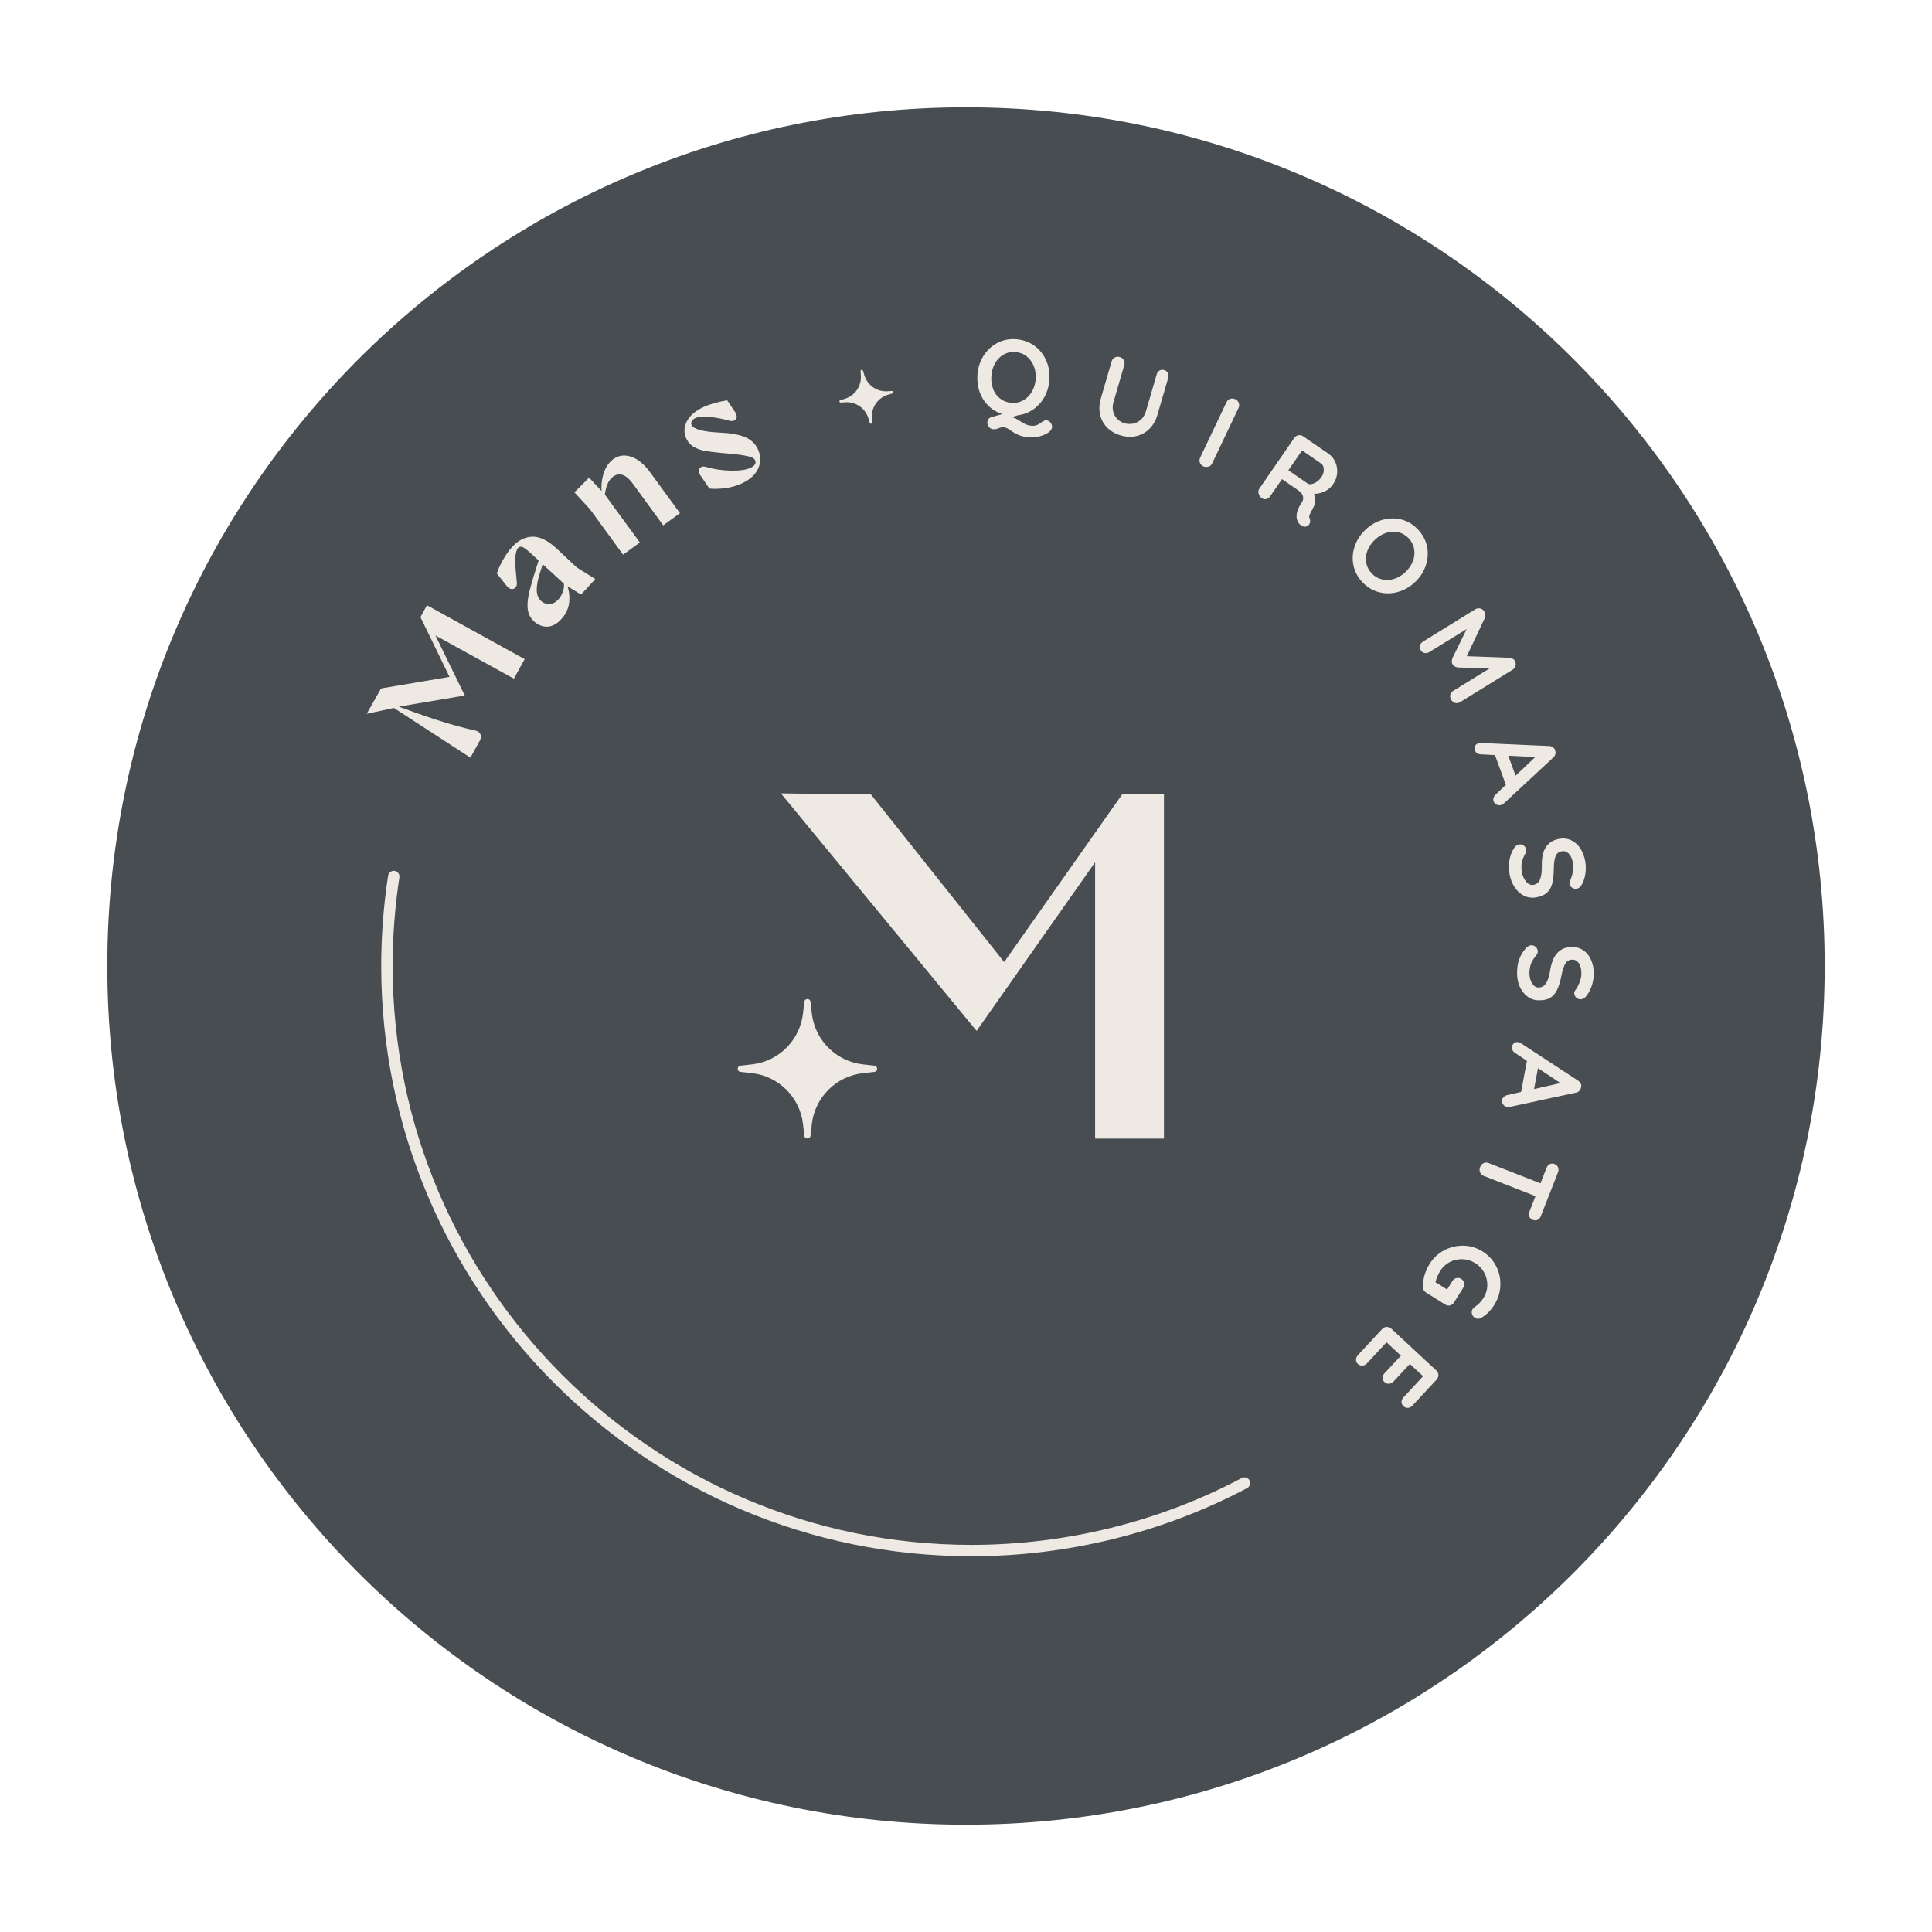
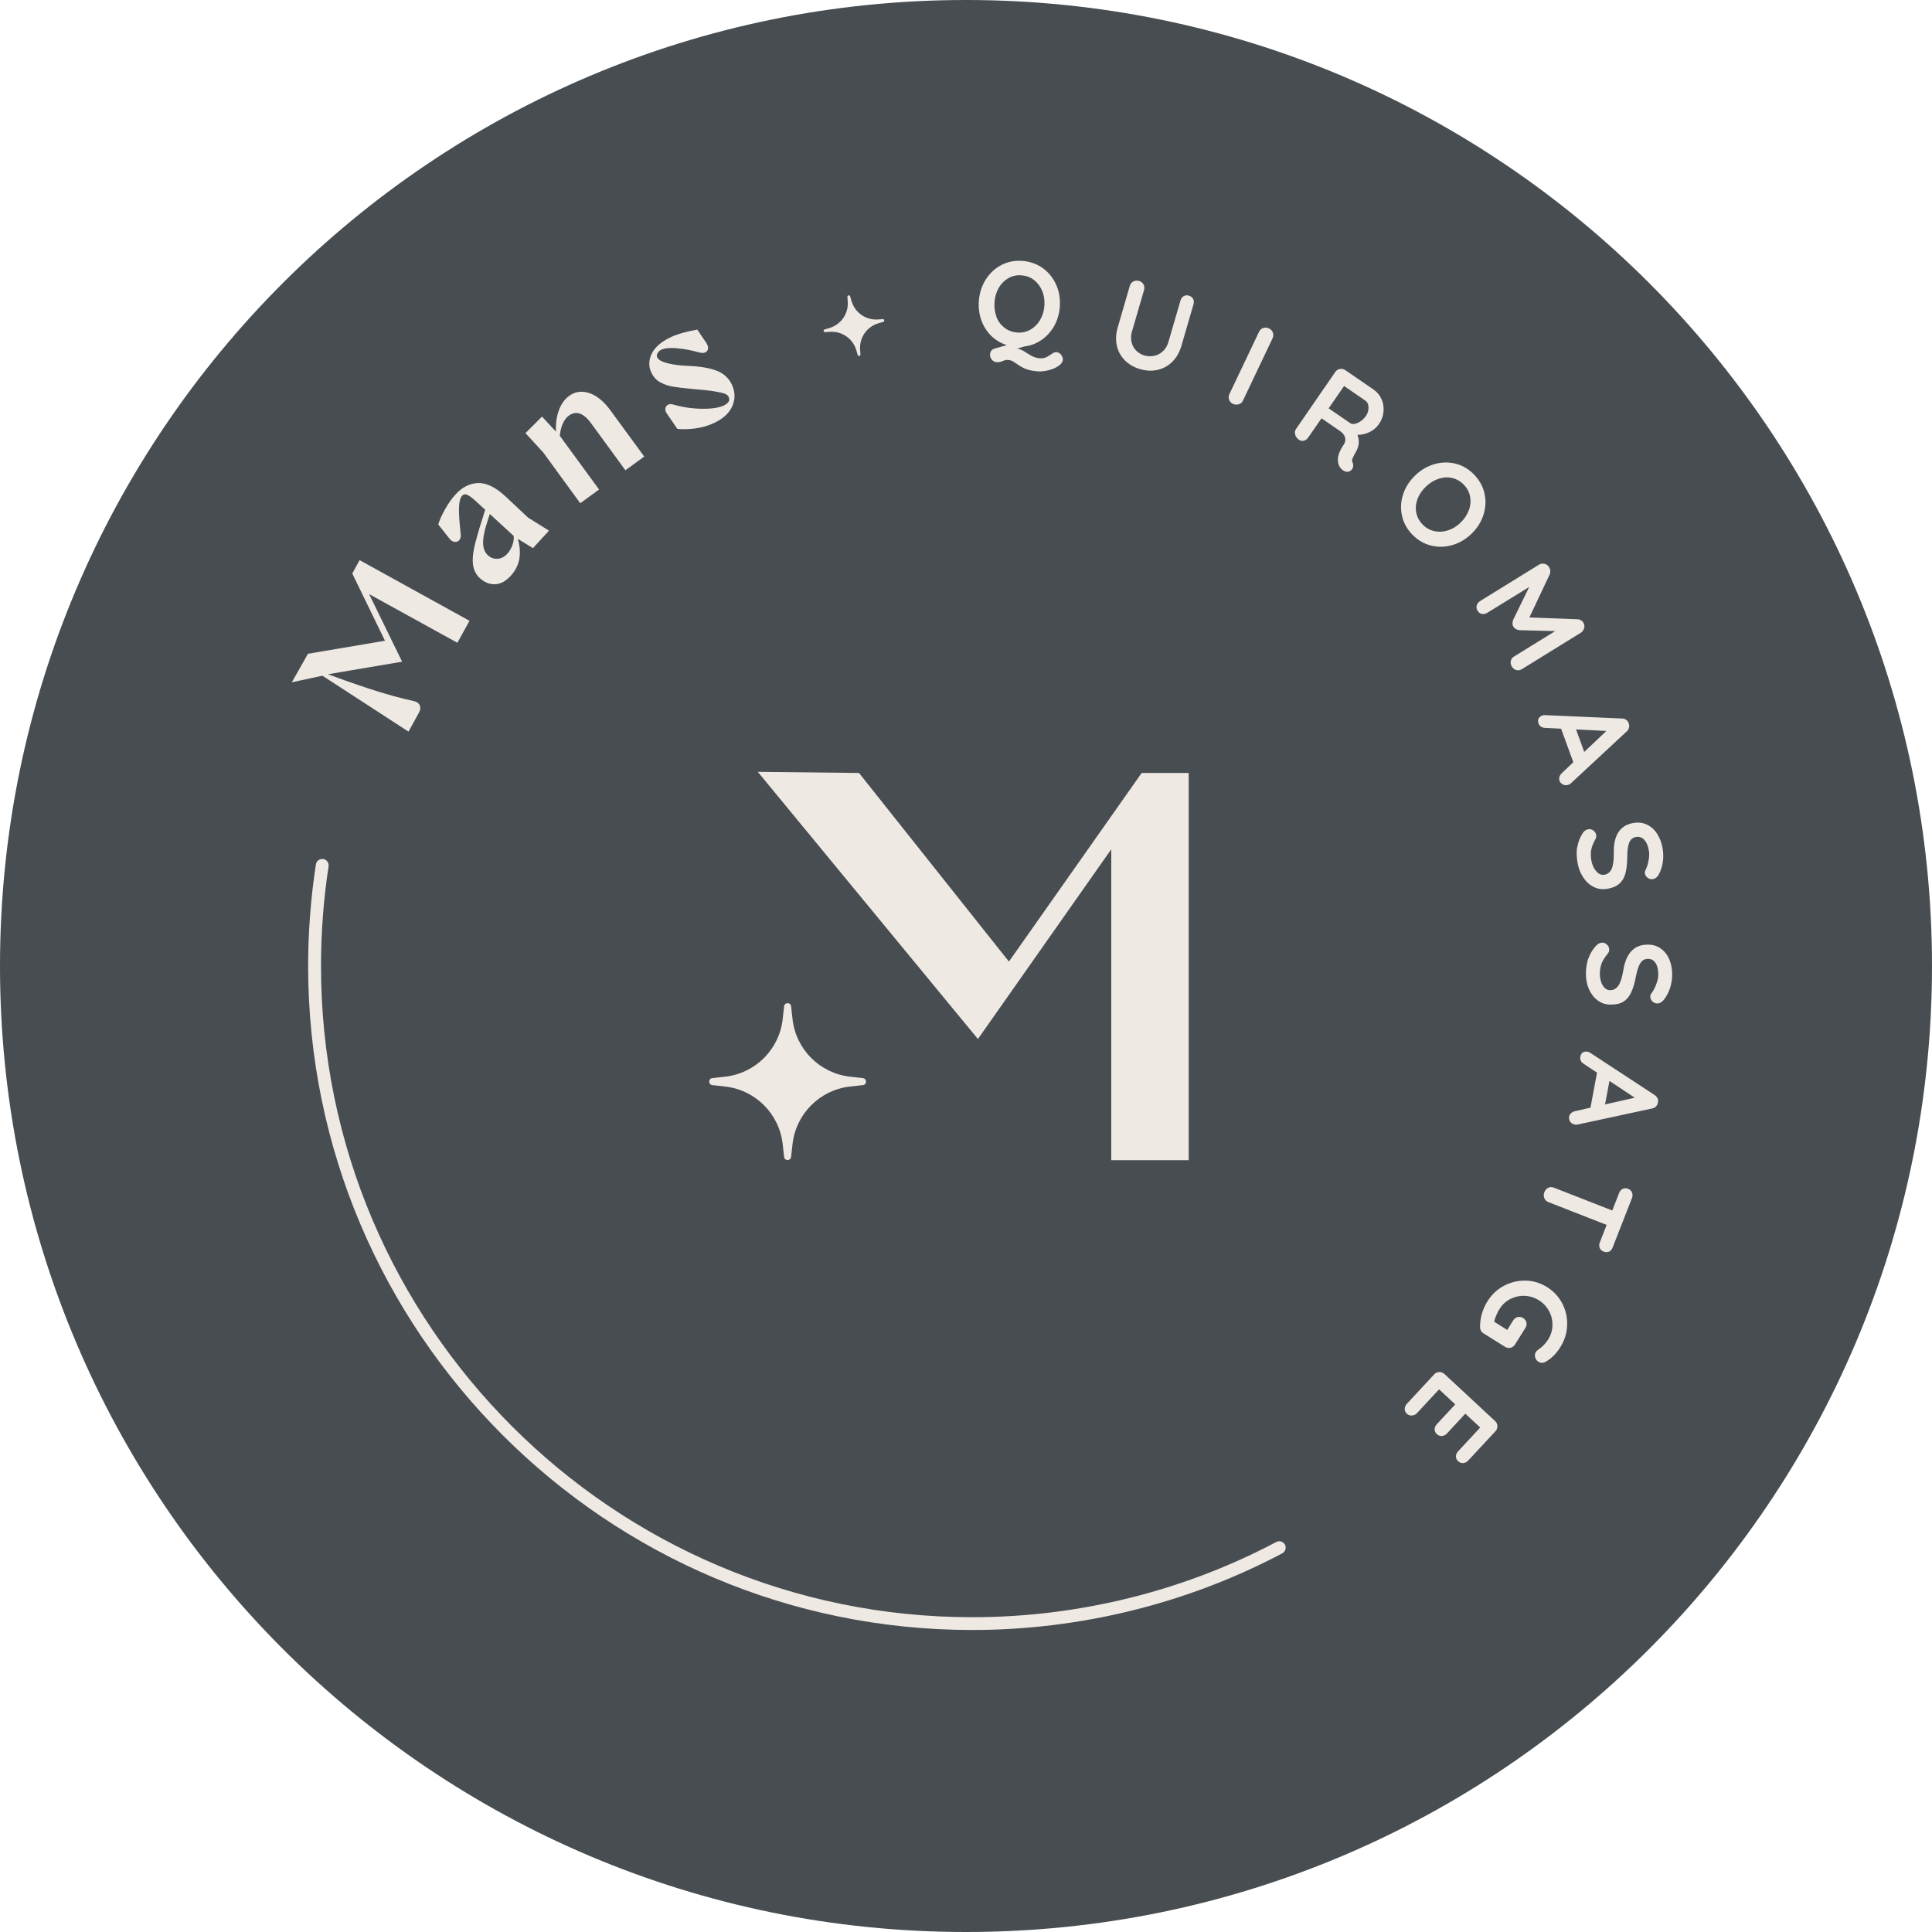
- <svg xmlns="http://www.w3.org/2000/svg" id="Capa_2" data-name="Capa 2" viewBox="0 0 255.12 255.12">
+ <svg xmlns="http://www.w3.org/2000/svg" id="Capa_2" data-name="Capa 2" viewBox="14.17 14.17 226.78 226.78">
  <circle cx="127.56" cy="127.56" r="113.39" fill="#474d51" />
  <g>
    <g>
      <path d="M57.5,83.91l3.87,7.93-9.04,1.53-.06.06-3.85.83,1.9-3.35,9.04-1.53-3.84-7.89.86-1.57,12.9,7.12-1.42,2.58-10.36-5.71ZM51.36,93.04l.1-.18c2.21.84,4.24,1.56,6.07,2.16s3.59,1.09,5.28,1.46c.32.08.54.25.64.5.1.25.07.52-.09.82l-1.24,2.25-10.76-6.99Z" fill="#efe9e4" />
      <path d="M74.61,77.21l-4.54-4.17c-.49-.45-.85-.71-1.08-.8s-.43-.05-.57.11c-.22.24-.34.69-.37,1.35-.03.66.04,1.72.2,3.19.03.28-.02.5-.16.67-.14.17-.32.24-.54.22-.22-.02-.42-.14-.6-.36l-1.34-1.69c.15-.49.41-1.09.8-1.78s.8-1.28,1.24-1.75c.79-.86,1.67-1.3,2.65-1.33.98-.03,2.06.5,3.24,1.6l2.62,2.46,2.45,1.53-1.88,2.05-2.14-1.31ZM72.27,82.75c-.64.02-1.23-.22-1.76-.7-.33-.3-.56-.66-.7-1.07-.14-.41-.18-.92-.13-1.53.05-.61.21-1.35.47-2.24l.24-.86.93-2.97.54.5-.59,1.86c-.29.94-.42,1.69-.39,2.27.03.58.22,1.03.56,1.34.33.3.71.44,1.14.41.43-.03.81-.23,1.15-.6.24-.26.43-.59.58-.99.15-.4.2-.78.15-1.15l.38.09c.3.81.41,1.62.32,2.44-.09.81-.44,1.55-1.04,2.21-.59.64-1.2.97-1.85.99Z" fill="#efe9e4" />
      <path d="M77.88,67.22l-2.03-2.21,1.94-1.94,2.08,2.24,4.62,6.32-2.21,1.61-4.39-6.02ZM82.25,62.73c-.44-.16-.87-.09-1.29.21-.34.25-.6.61-.79,1.1-.19.48-.29,1.04-.32,1.67l-.38-.45c-.11-.94-.04-1.84.22-2.69s.7-1.5,1.3-1.94c.69-.5,1.47-.61,2.35-.32.88.29,1.71.97,2.5,2.05l3.95,5.4-2.21,1.61-4.06-5.56c-.41-.56-.83-.92-1.27-1.08Z" fill="#efe9e4" />
      <path d="M95.77,64.46c-.79.1-1.49.12-2.1.05l-1.27-1.87c-.12-.19-.16-.38-.12-.56.04-.18.14-.31.3-.4.16-.08.35-.1.56-.04,1.1.32,2.22.49,3.38.51s2.03-.11,2.61-.38c.25-.12.44-.27.55-.43.11-.17.12-.36.02-.58-.07-.15-.22-.28-.44-.37s-.65-.19-1.27-.29c-.62-.1-1.53-.19-2.74-.29-.88-.08-1.58-.17-2.11-.26-.53-.09-1.02-.26-1.48-.51-.45-.25-.79-.63-1.03-1.12-.34-.72-.33-1.47.04-2.23.37-.76,1.11-1.41,2.21-1.93.81-.38,1.86-.68,3.14-.9l1.06,1.57c.16.25.23.47.2.67-.03.2-.14.34-.32.43-.18.09-.41.09-.68.02-.93-.26-1.81-.43-2.63-.5-.83-.08-1.44-.02-1.83.16-.22.1-.37.24-.47.42-.09.18-.11.34-.04.49.14.29.55.52,1.22.69.68.17,1.49.27,2.44.31,1.45.06,2.58.26,3.39.59.8.33,1.37.87,1.71,1.59.4.85.42,1.69.07,2.52-.36.83-1.07,1.49-2.15,2-.7.33-1.44.54-2.23.64Z" fill="#efe9e4" />
    </g>
    <g>
      <path d="M138.72,55.82c.15.18.22.38.21.58-.02.27-.2.51-.53.74-.33.22-.73.39-1.2.5-.46.11-.87.15-1.23.12-.6-.05-1.06-.15-1.41-.29-.34-.14-.68-.33-1.02-.57-.22-.16-.41-.27-.55-.35-.14-.07-.32-.12-.52-.13-.11-.01-.21,0-.28.02-.08.02-.18.05-.3.1-.13.06-.24.09-.35.12s-.24.03-.4.02c-.22-.02-.41-.12-.56-.31-.15-.19-.21-.39-.2-.6.03-.36.21-.59.55-.69l1.43-.4c-.71-.22-1.33-.59-1.85-1.1-.52-.52-.91-1.13-1.16-1.85-.25-.72-.34-1.47-.28-2.28.08-.92.35-1.75.82-2.49.47-.73,1.08-1.3,1.84-1.69.76-.39,1.59-.55,2.5-.47.9.08,1.7.37,2.38.87s1.2,1.16,1.55,1.96c.35.8.48,1.66.41,2.59-.07.8-.28,1.53-.65,2.2-.37.66-.86,1.21-1.46,1.63-.6.42-1.27.69-2.01.78l-.88.25c.21.05.41.11.58.2.18.09.37.21.6.36.28.18.52.32.73.41.21.09.45.15.72.17.23.02.44,0,.61-.05.17-.06.34-.14.51-.26.06-.04.15-.1.27-.18.12-.08.23-.14.32-.18.1-.04.19-.05.28-.05.2.02.37.12.53.3ZM131.12,51.34c.2.53.52.96.94,1.29.42.33.91.52,1.48.57.56.05,1.07-.06,1.55-.32.47-.26.86-.64,1.15-1.12.29-.49.47-1.04.52-1.67.05-.62-.03-1.2-.24-1.73-.21-.53-.53-.96-.95-1.3s-.91-.52-1.47-.57c-.57-.05-1.09.06-1.55.32s-.84.63-1.13,1.12-.46,1.05-.51,1.68c-.05.62.03,1.2.23,1.74Z" fill="#efe9e4" />
      <path d="M154.22,49.25c.1.19.11.41.04.65l-1.42,4.88c-.22.75-.57,1.36-1.05,1.84-.48.48-1.05.8-1.71.96-.66.16-1.35.13-2.08-.08-.73-.21-1.33-.56-1.81-1.05s-.79-1.07-.93-1.73-.11-1.37.11-2.12l1.42-4.88c.07-.23.2-.4.41-.51.21-.11.44-.13.69-.06.22.06.38.2.5.4.12.2.14.42.07.66l-1.42,4.88c-.13.43-.14.84-.05,1.23.09.39.27.72.54,1,.27.27.58.46.95.57.39.11.77.13,1.16.05.39-.08.73-.26,1.03-.54.3-.28.51-.63.64-1.06l1.42-4.87c.07-.24.19-.42.37-.53.18-.11.39-.14.62-.07.23.07.4.2.5.39Z" fill="#efe9e4" />
      <path d="M159.56,61.62c-.23.07-.45.06-.66-.04-.23-.11-.38-.27-.46-.49-.08-.22-.06-.44.04-.66l3.48-7.32c.1-.22.27-.37.49-.44.22-.08.45-.06.69.06.21.1.36.26.44.48.08.22.07.44-.03.66l-3.48,7.32c-.1.22-.27.37-.5.44Z" fill="#efe9e4" />
      <path d="M173.01,68.87c-.01.14-.05.26-.13.37-.1.14-.23.23-.4.29-.21.06-.44,0-.68-.16-.18-.13-.32-.29-.42-.48-.34-.7-.17-1.53.5-2.5.19-.28.25-.56.18-.85-.07-.29-.27-.55-.61-.78l-2.16-1.49-1.55,2.24c-.14.21-.32.34-.52.39-.2.05-.4.02-.58-.11-.22-.15-.37-.36-.44-.6-.07-.25-.04-.47.1-.67l4.6-6.68c.14-.2.32-.32.55-.36.23-.04.44,0,.64.14l3.33,2.29c.4.28.7.64.91,1.1.21.46.28.95.24,1.48-.05.52-.23,1.02-.56,1.49-.27.38-.63.69-1.09.91-.46.22-.93.33-1.41.32.25.67.2,1.31-.14,1.91-.06.14-.13.27-.21.38-.13.26-.22.45-.26.58-.04.12-.03.25.04.38.06.13.08.27.07.41ZM173.19,63.92c.22-.04.45-.14.69-.3.24-.16.44-.37.62-.62.15-.22.24-.44.28-.68.04-.24.03-.46-.02-.66-.06-.2-.15-.34-.29-.44l-2.53-1.74-1.81,2.62,2.53,1.74c.14.1.32.12.54.08Z" fill="#efe9e4" />
      <path d="M184.62,78.16c-.84.24-1.68.25-2.5.04-.83-.21-1.55-.64-2.18-1.29-.63-.65-1.03-1.4-1.21-2.23-.18-.83-.13-1.66.14-2.49.27-.83.74-1.56,1.41-2.21s1.42-1.08,2.26-1.33c.84-.24,1.67-.26,2.5-.05.83.21,1.55.64,2.18,1.3s1.03,1.4,1.21,2.23c.18.83.13,1.67-.14,2.5-.27.83-.74,1.57-1.41,2.21-.67.64-1.42,1.08-2.26,1.32ZM186.59,74.07c.19-.53.24-1.07.14-1.6-.09-.53-.34-1-.73-1.4-.4-.41-.85-.67-1.37-.79-.52-.12-1.05-.09-1.6.09-.54.18-1.04.49-1.49.92-.45.43-.78.92-.98,1.45-.2.54-.25,1.07-.15,1.59.1.52.34.99.74,1.4.39.41.85.66,1.37.78.53.12,1.06.09,1.6-.08.54-.17,1.04-.47,1.49-.91.45-.43.77-.92.97-1.46Z" fill="#efe9e4" />
      <path d="M200.11,87.9c-.05.23-.18.41-.38.54l-6.91,4.27c-.21.13-.42.17-.64.12-.22-.05-.4-.19-.54-.41-.14-.22-.18-.45-.13-.67.05-.22.18-.4.4-.53l4.81-2.97-4.22-.11c-.14-.02-.28-.06-.4-.13s-.22-.16-.28-.27c-.07-.1-.11-.22-.11-.36,0-.14.02-.28.06-.42l1.9-3.89-4.92,3.03c-.21.13-.43.18-.64.13-.21-.04-.38-.17-.51-.38-.12-.2-.15-.4-.09-.62.06-.21.19-.38.4-.51l6.91-4.27c.2-.12.42-.15.65-.1.23.06.41.19.54.4.07.12.12.26.13.41.01.16,0,.3-.06.42l-2.39,5.07,5.65.21c.14,0,.27.04.39.11.13.07.22.16.29.27.12.2.16.41.11.65Z" fill="#efe9e4" />
      <path d="M198.28,106.28c-.23.08-.44.08-.64-.02-.2-.1-.33-.24-.41-.43-.06-.16-.06-.32-.01-.48.05-.16.15-.31.29-.44l1.34-1.27-1.44-3.93-1.86-.1c-.19,0-.35-.05-.49-.14-.14-.09-.23-.21-.29-.36-.08-.23-.09-.42,0-.59.08-.16.22-.28.43-.36.08-.03.17-.05.27-.05l9.08.4c.2,0,.38.06.52.17.15.1.25.25.29.43.06.16.07.32.02.49-.04.17-.14.32-.28.44l-6.53,6.07c-.1.09-.2.15-.29.18ZM199.17,99.8l.96,2.63,2.6-2.46-3.56-.18Z" fill="#efe9e4" />
      <path d="M199.32,113.61c.08-.55.28-1.08.6-1.6.18-.29.4-.45.67-.5.21-.04.41.01.6.14.19.13.3.31.34.53.03.18,0,.34-.09.5-.24.42-.4.82-.48,1.19-.08.37-.08.8,0,1.28.09.52.28.94.57,1.28.29.34.61.47.95.42.41-.07.71-.31.88-.72s.25-1.02.24-1.85c-.05-2.07.73-3.24,2.31-3.51.58-.1,1.11-.03,1.59.2.48.23.88.59,1.19,1.08s.53,1.05.64,1.7c.1.58.1,1.14.01,1.69-.09.54-.25,1.01-.48,1.4-.17.3-.39.48-.67.52-.21.04-.41-.01-.6-.14-.19-.13-.3-.3-.34-.51-.02-.14,0-.27.06-.39.15-.27.27-.64.36-1.09.09-.46.11-.86.05-1.2-.1-.58-.28-1.01-.55-1.29-.27-.28-.58-.39-.93-.33-.4.07-.67.28-.82.64-.15.36-.23.9-.24,1.63,0,.82-.08,1.48-.21,1.99s-.37.92-.71,1.22c-.33.3-.81.51-1.43.61-.58.1-1.12.02-1.61-.23-.49-.25-.9-.63-1.23-1.14-.33-.5-.54-1.07-.65-1.7-.11-.66-.13-1.27-.05-1.81Z" fill="#efe9e4" />
      <path d="M200.63,126.65c.18-.52.47-1.01.88-1.46.23-.25.48-.37.75-.37.21,0,.4.09.56.25.16.16.24.35.24.58,0,.18-.06.34-.18.47-.31.37-.54.73-.69,1.08-.14.36-.22.78-.23,1.26,0,.52.1.98.33,1.36.23.38.51.57.86.58.42,0,.75-.18,1-.55.24-.37.43-.96.56-1.77.33-2.04,1.3-3.05,2.91-3.03.59,0,1.1.17,1.53.49.43.31.76.74.98,1.28.22.54.33,1.13.32,1.79,0,.59-.11,1.14-.29,1.66-.19.52-.43.95-.72,1.29-.22.27-.47.4-.75.4-.22,0-.4-.09-.57-.25-.16-.16-.24-.35-.24-.56,0-.14.05-.27.13-.38.2-.24.38-.58.55-1.01.17-.43.26-.82.26-1.17,0-.59-.1-1.05-.31-1.37-.22-.33-.5-.49-.86-.5-.4,0-.71.15-.92.48-.21.33-.39.85-.53,1.56-.15.8-.34,1.44-.57,1.92-.23.48-.53.84-.91,1.07-.38.24-.89.35-1.51.34-.59,0-1.1-.18-1.54-.52-.44-.34-.77-.78-1.01-1.34-.23-.55-.34-1.15-.33-1.79,0-.67.1-1.27.28-1.79Z" fill="#efe9e4" />
      <path d="M199.02,146.17c-.24-.05-.42-.16-.54-.34-.12-.18-.16-.38-.13-.58.03-.16.11-.31.24-.42.13-.11.28-.19.47-.23l1.8-.41.77-4.11-1.55-1.03c-.16-.1-.28-.22-.35-.37-.07-.15-.09-.31-.06-.46.05-.24.14-.41.29-.51s.34-.13.56-.09c.08.02.17.05.25.09l7.6,4.98c.17.11.29.25.37.41s.08.34.03.52c-.03.17-.11.31-.23.44-.12.12-.28.2-.47.23l-8.72,1.88c-.13.02-.24.03-.34,0ZM203.09,141.05l-.52,2.76,3.49-.79-2.97-1.97Z" fill="#efe9e4" />
      <path d="M203.04,161.08c-.2.09-.41.1-.64,0-.23-.09-.38-.23-.46-.43-.08-.2-.07-.42.02-.65l.8-2.05-6.85-2.68c-.23-.09-.38-.25-.47-.47s-.08-.46.01-.7c.1-.24.25-.41.46-.51.21-.1.43-.1.66-.01l6.85,2.68.8-2.05c.09-.24.24-.4.43-.49s.41-.1.64,0c.22.08.37.23.45.44.08.21.08.42-.01.65l-2.27,5.8c-.09.23-.24.4-.43.49Z" fill="#efe9e4" />
      <path d="M191.47,172.38c-.22.05-.44,0-.64-.12l-2.52-1.58c-.28-.17-.41-.43-.41-.77,0-1.08.3-2.08.88-3.01.49-.78,1.14-1.39,1.94-1.81.8-.42,1.65-.62,2.55-.6s1.73.28,2.51.77c.78.49,1.37,1.13,1.78,1.93.41.8.6,1.65.56,2.56-.03.91-.3,1.75-.79,2.54s-1.08,1.37-1.76,1.74c-.14.08-.28.12-.42.11-.14,0-.27-.05-.39-.12-.2-.13-.33-.3-.39-.52-.06-.22-.04-.43.08-.62.07-.12.19-.23.34-.33.45-.31.82-.7,1.11-1.16.32-.51.48-1.05.5-1.65.01-.59-.12-1.15-.4-1.67s-.68-.95-1.19-1.27c-.51-.32-1.07-.5-1.66-.52-.59-.03-1.15.1-1.68.36-.53.27-.95.65-1.27,1.16-.14.22-.27.47-.39.75-.12.28-.21.53-.26.76l1.54.97.7-1.12c.13-.21.31-.34.53-.39.22-.05.44-.02.64.11s.33.31.38.53c.05.22,0,.44-.12.64l-1.23,1.95c-.13.21-.31.33-.53.38Z" fill="#efe9e4" />
      <path d="M179.89,180.33c-.23,0-.43-.06-.58-.21-.17-.16-.26-.35-.25-.57,0-.22.09-.42.25-.6l3.2-3.45c.17-.18.36-.27.6-.28.23,0,.44.07.61.23l5.94,5.52c.18.16.27.36.28.6,0,.23-.07.44-.24.61l-3.2,3.44c-.17.18-.36.27-.58.29-.22.01-.43-.06-.6-.23-.17-.16-.26-.35-.25-.56,0-.22.09-.41.26-.6l2.59-2.79-1.75-1.62-2.16,2.33c-.17.18-.36.27-.59.29-.22.01-.43-.06-.6-.23-.17-.16-.26-.35-.25-.56,0-.22.09-.41.26-.6l2.16-2.32-1.9-1.77-2.59,2.79c-.17.18-.36.27-.6.28Z" fill="#efe9e4" />
    </g>
    <g>
      <path d="M144.61,113.86l-15.65,22.27-25.84-31.36,11.88.13,17.6,22.14,15.58-22.14h5.52v45.45h-9.09v-36.49Z" fill="#efe9e4" />
      <path d="M107.03,132.29l.17,1.52c.4,3.54,3.2,6.34,6.74,6.74l1.52.17c.49.06.49.77,0,.82l-1.52.17c-3.54.4-6.34,3.2-6.74,6.74l-.17,1.52c-.06.49-.77.49-.82,0l-.17-1.52c-.4-3.54-3.2-6.34-6.74-6.74l-1.52-.17c-.49-.06-.49-.77,0-.82l1.52-.17c3.54-.4,6.34-3.2,6.74-6.74l.17-1.52c.06-.49.77-.49.82,0Z" fill="#efe9e4" />
    </g>
    <path d="M113.96,48.95l.17.58c.4,1.34,1.67,2.23,3.06,2.14l.6-.04c.19-.01.24.26.06.32l-.58.17c-1.34.4-2.23,1.67-2.14,3.06l.04.6c.01.19-.26.24-.32.06l-.17-.58c-.4-1.34-1.67-2.23-3.06-2.14l-.6.04c-.19.01-.24-.26-.06-.32l.58-.17c1.34-.4,2.23-1.67,2.14-3.06l-.04-.6c-.01-.19.26-.24.32-.06Z" fill="#efe9e4" />
    <path d="M128.28,205.5c-42.98,0-77.94-34.96-77.94-77.94,0-4,.31-8.01.91-11.93.06-.41.45-.68.86-.63.41.06.69.45.63.86-.59,3.84-.89,7.78-.89,11.7,0,42.15,34.29,76.44,76.44,76.44,12.44,0,24.78-3.05,35.69-8.83.37-.19.82-.05,1.02.31.19.37.05.82-.31,1.02-11.13,5.89-23.72,9-36.4,9Z" fill="#efe9e4" />
  </g>
</svg>
